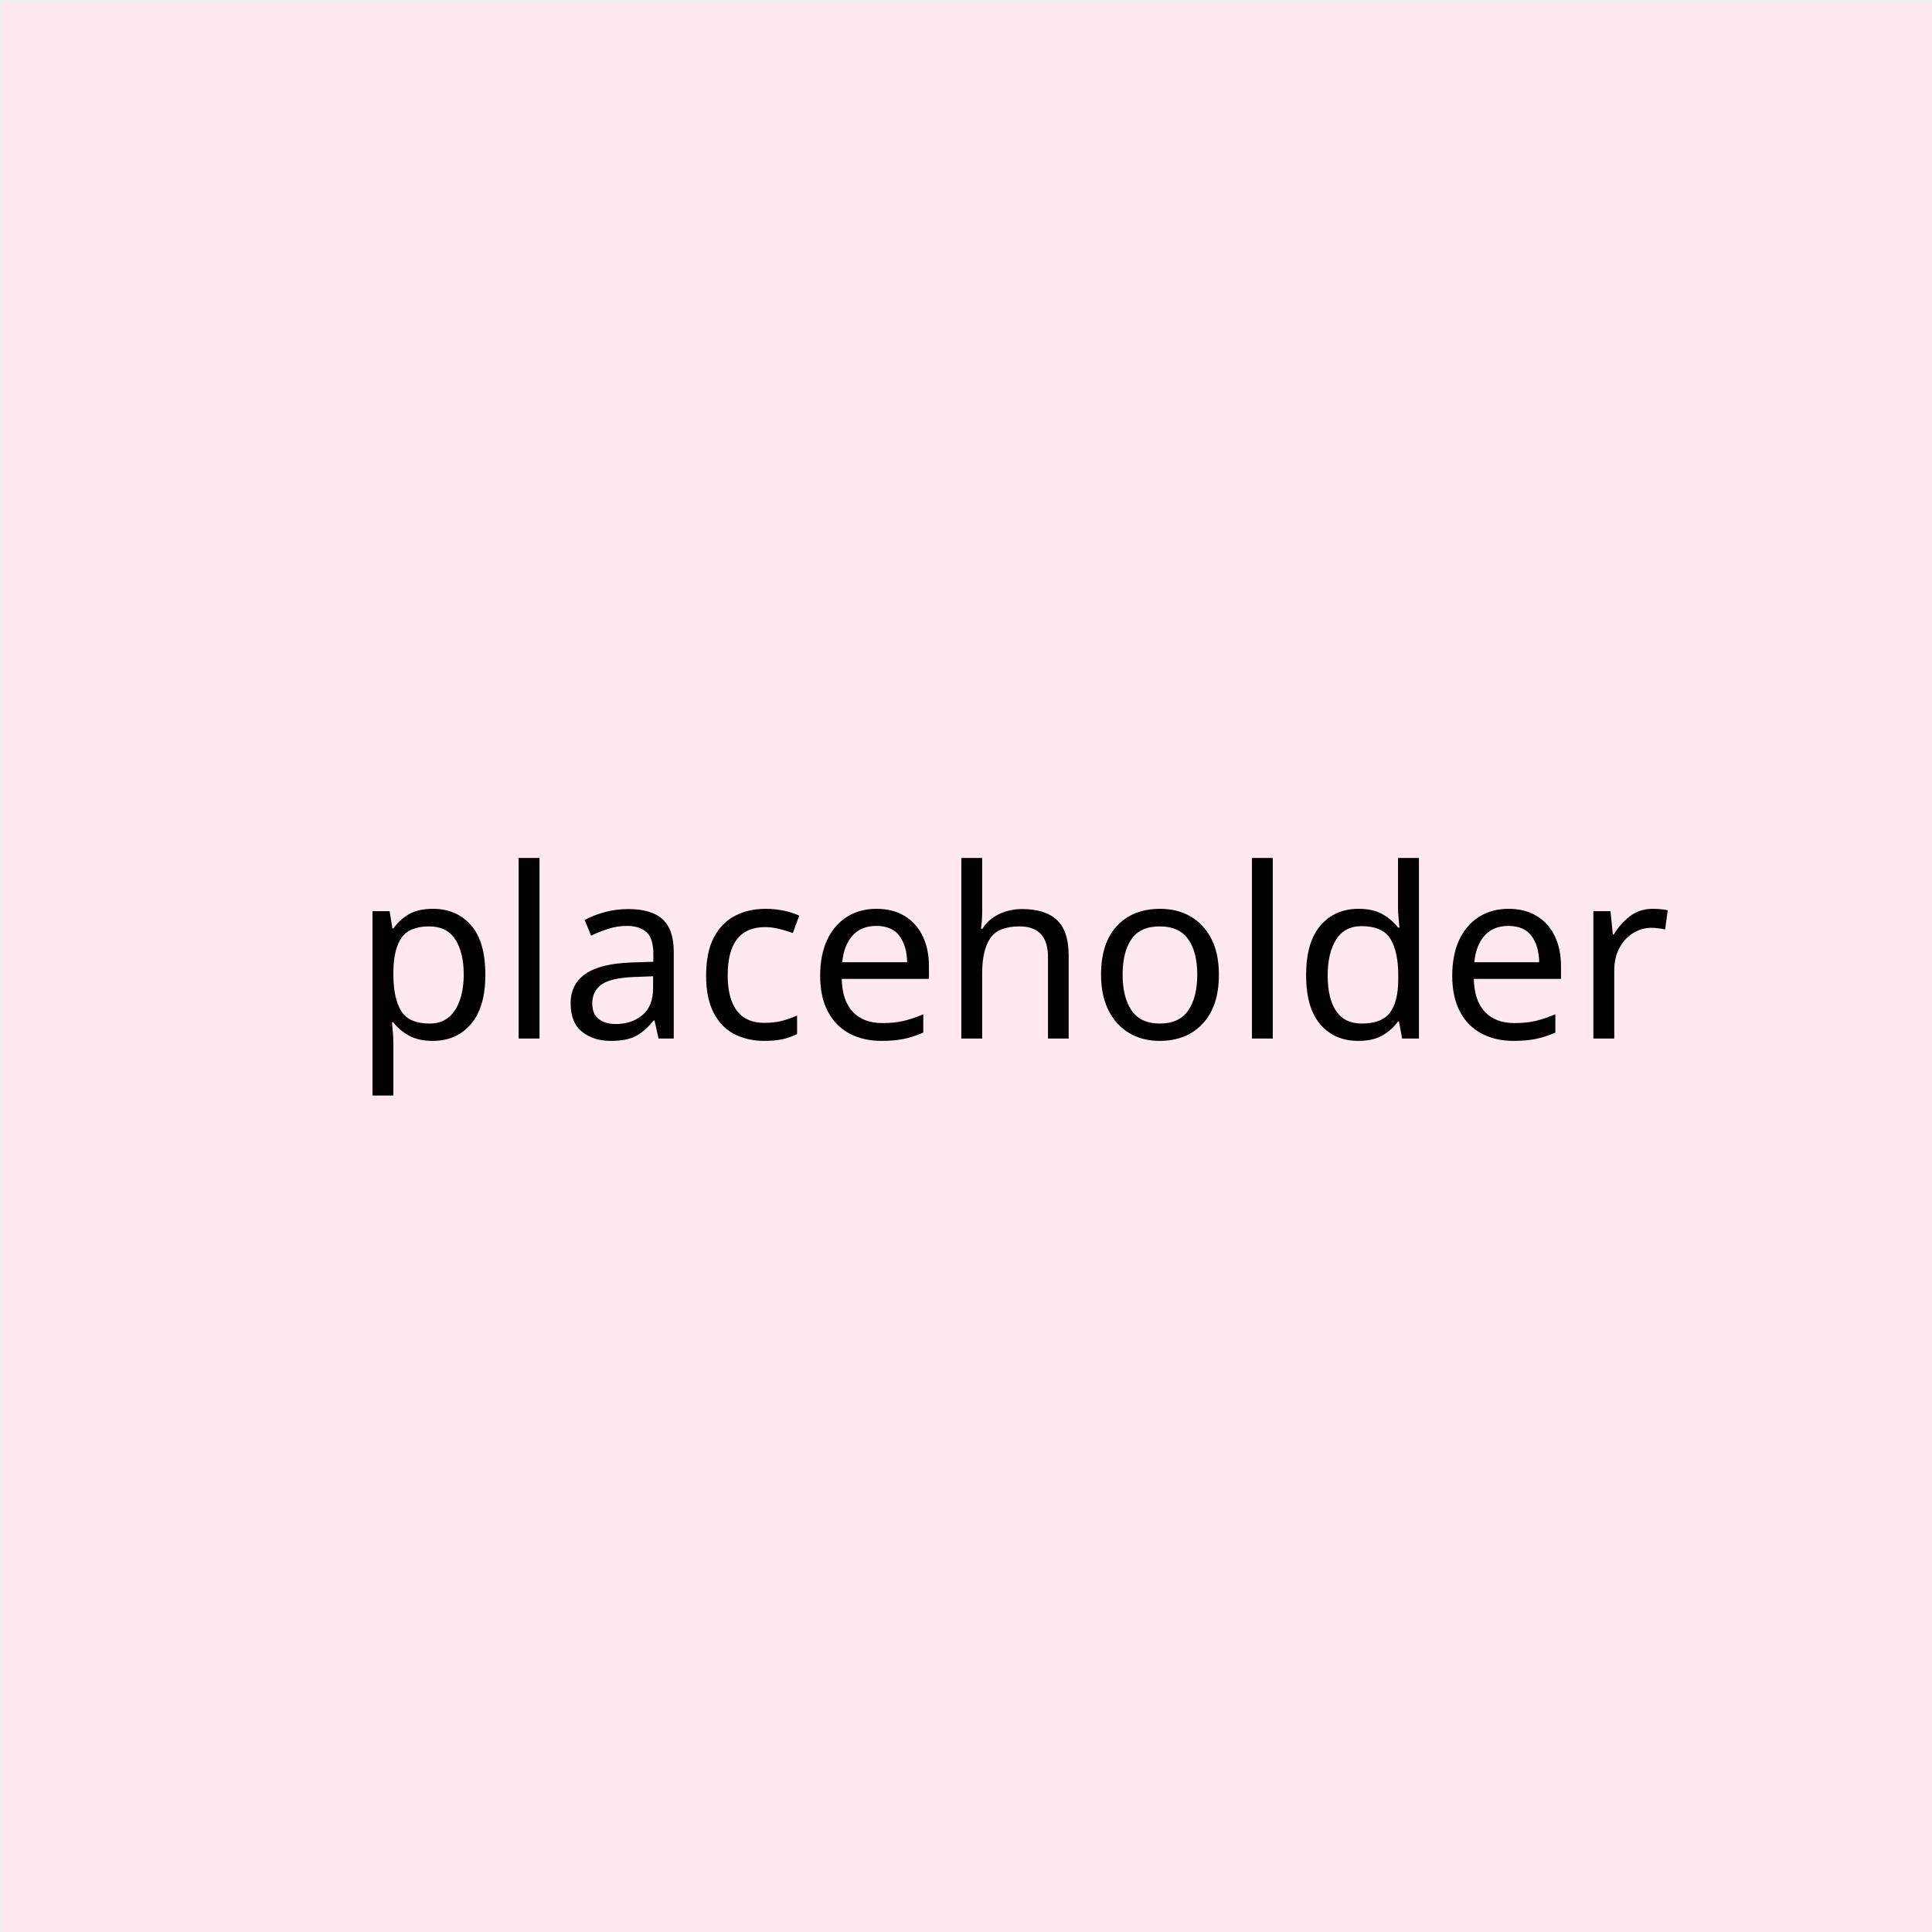
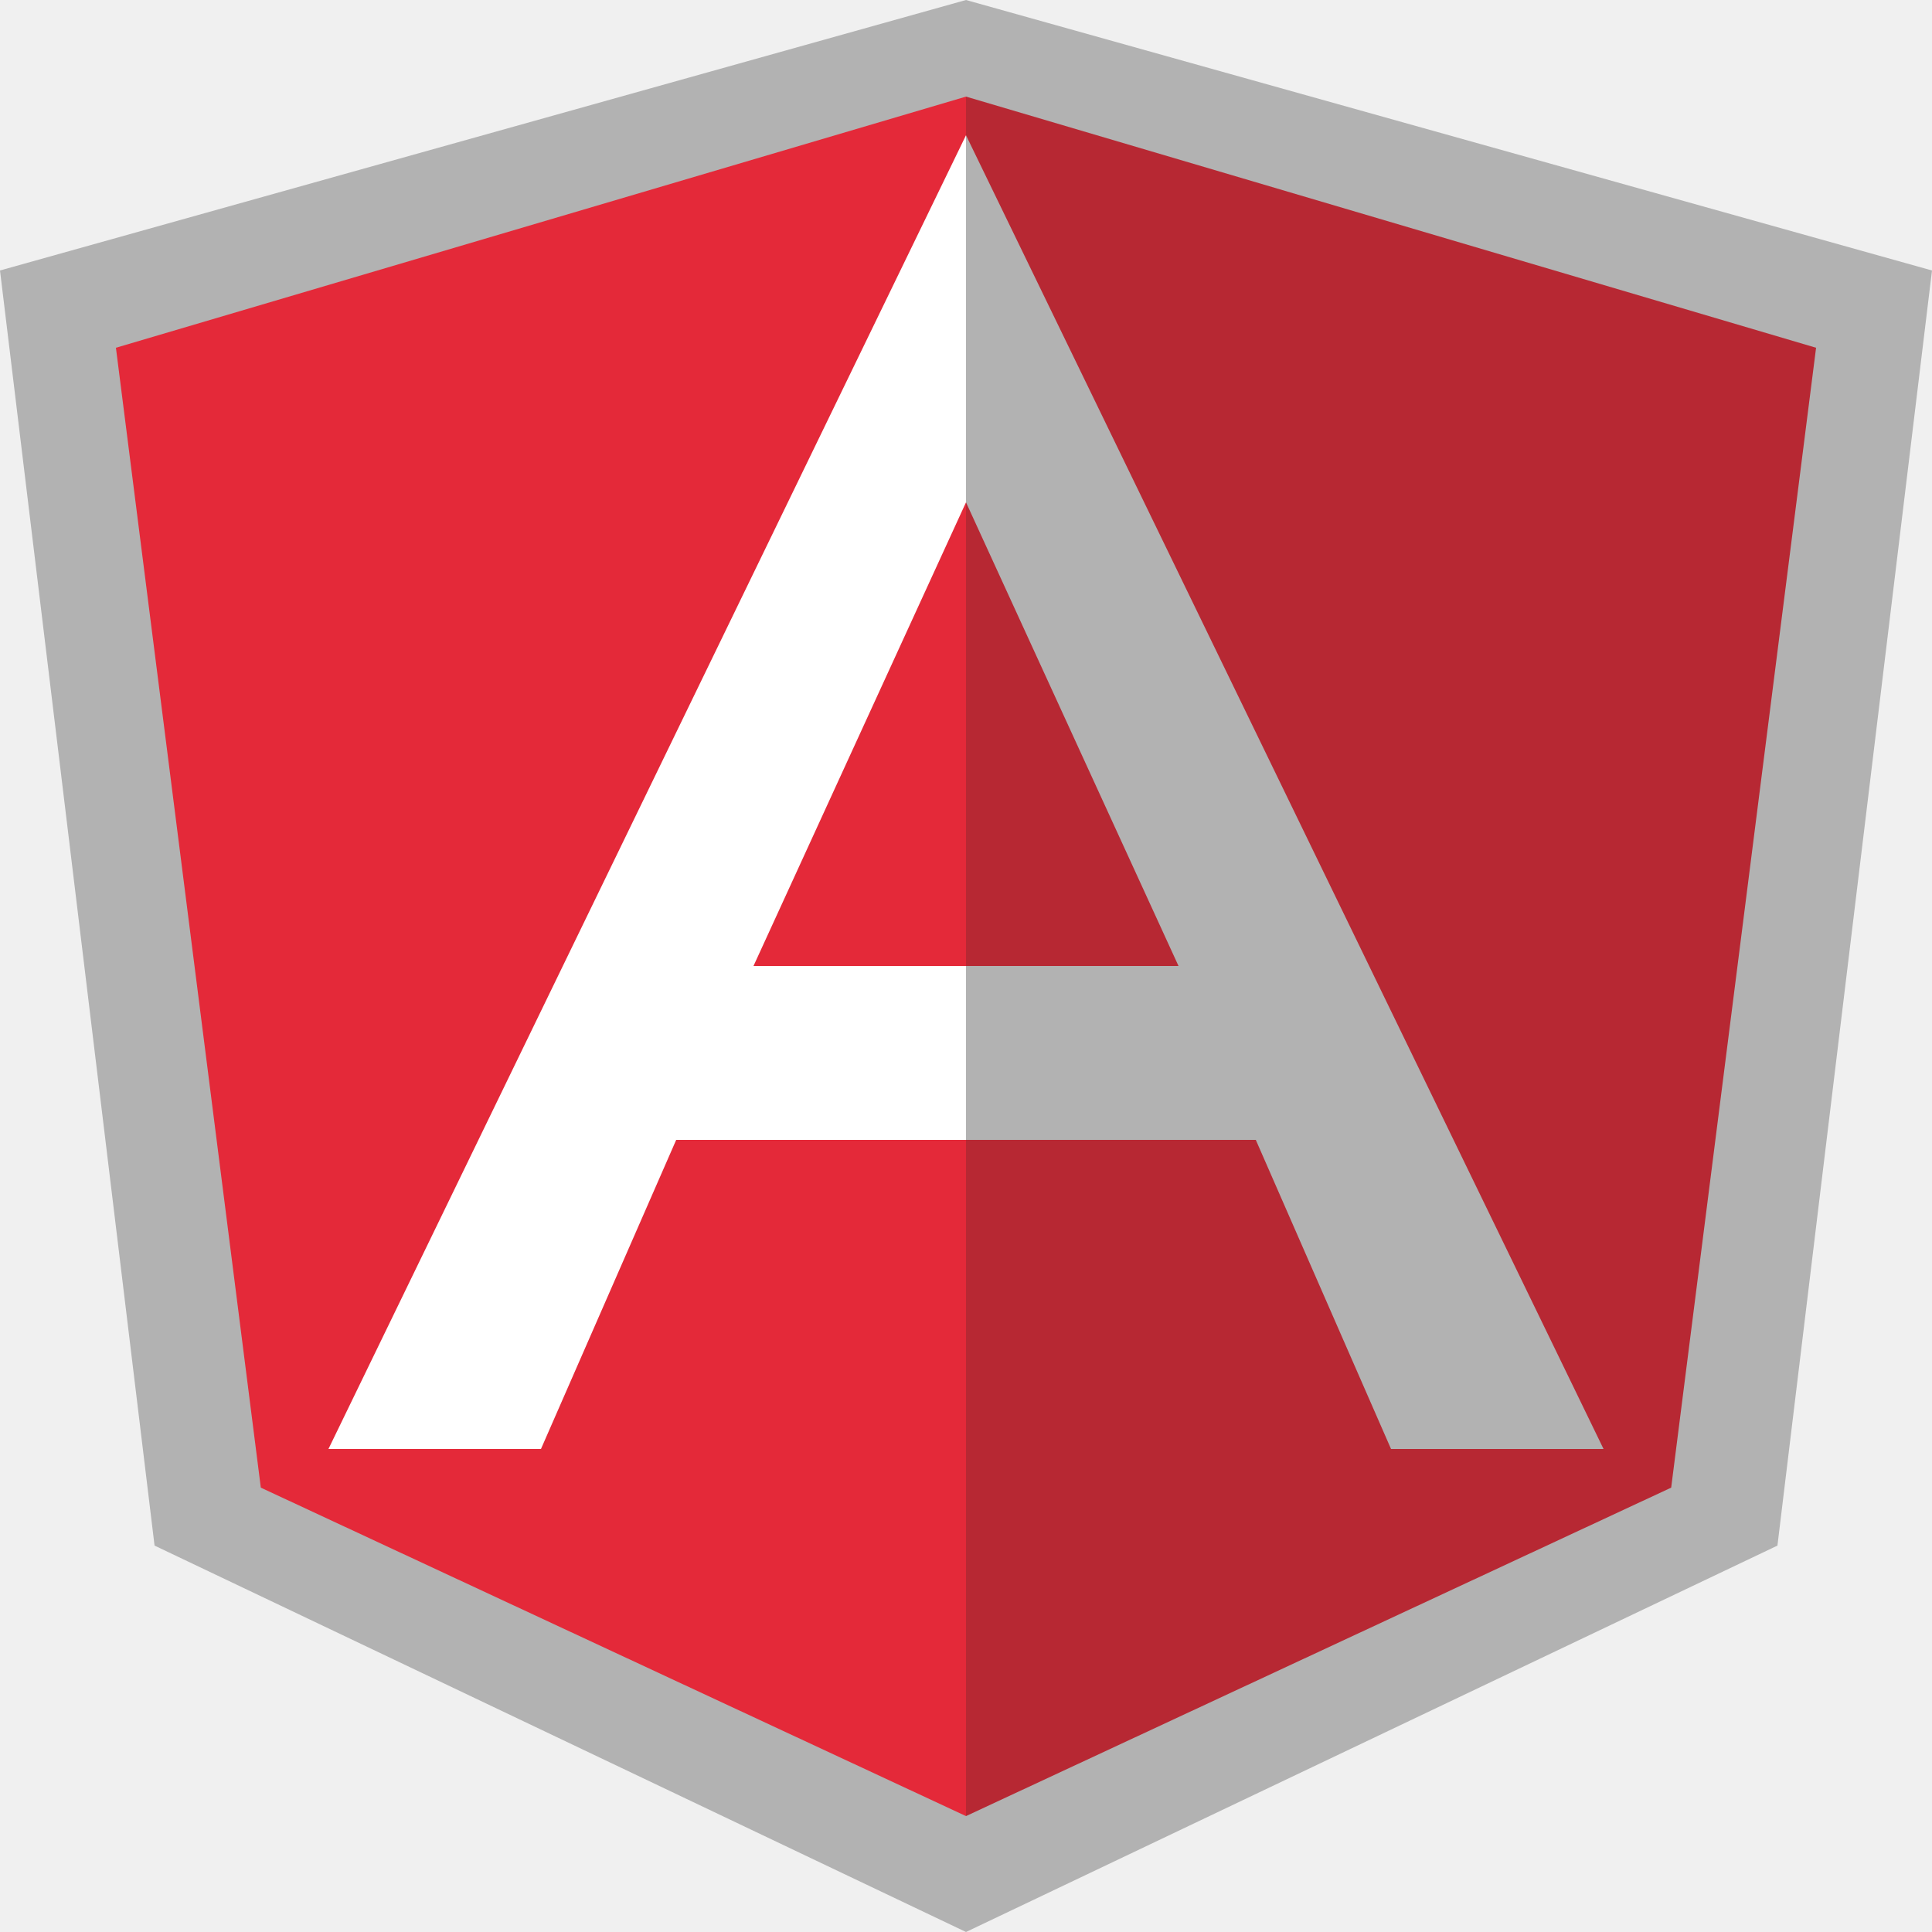
- <svg xmlns="http://www.w3.org/2000/svg" version="1.1" id="Layer_1" x="0px" y="0px" viewBox="0 0 512 512" style="enable-background:new 0 0 512 512;" xml:space="preserve">
-   <style type="text/css">
- 	.st0{fill:#FFE9F0;}
- 	.st1{font-family:'MyriadPro-Regular';}
- 	.st2{font-size:62.971px;}
- </style>
-   <rect x="0.3" y="0.7" class="st0" width="512" height="512" />
-   <text transform="matrix(1 0 0 1 93.36 275.2217)" class="st1 st2">placeholder </text>
+ <svg xmlns="http://www.w3.org/2000/svg" version="1.1" x="0px" y="0px" viewBox="0 0 100 100" enable-background="new 0 0 100 100" xml:space="preserve">
+   <g id="Layer_1">
+     <path d="M 50 0 L 100 14 L 92 80 L 50 100 L 8 80 L 0 14 Z" fill="#b2b2b2" />
+     <path d="M 50 5 L 6 18 L 13.5 77 L 50 94 Z" fill="#E42939" md-fill-level="700" />
+     <path d="M 50 5 L 94 18 L 86.5 77 L 50 94 Z" fill="#B72833" md-fill-level="900" />
+     <path d="M 50 7 L 83 75 L 72 75 L 65 59 L 50 59 L 50 50 L 61 50 L 50 26 Z" fill="#b2b2b2" />
+     <path d="M 50 7 L 17 75 L 28 75 L 35 59 L 50 59 L 50 50 L 39 50 L 50 26 Z" fill="#fff" />
+   </g>
</svg>
